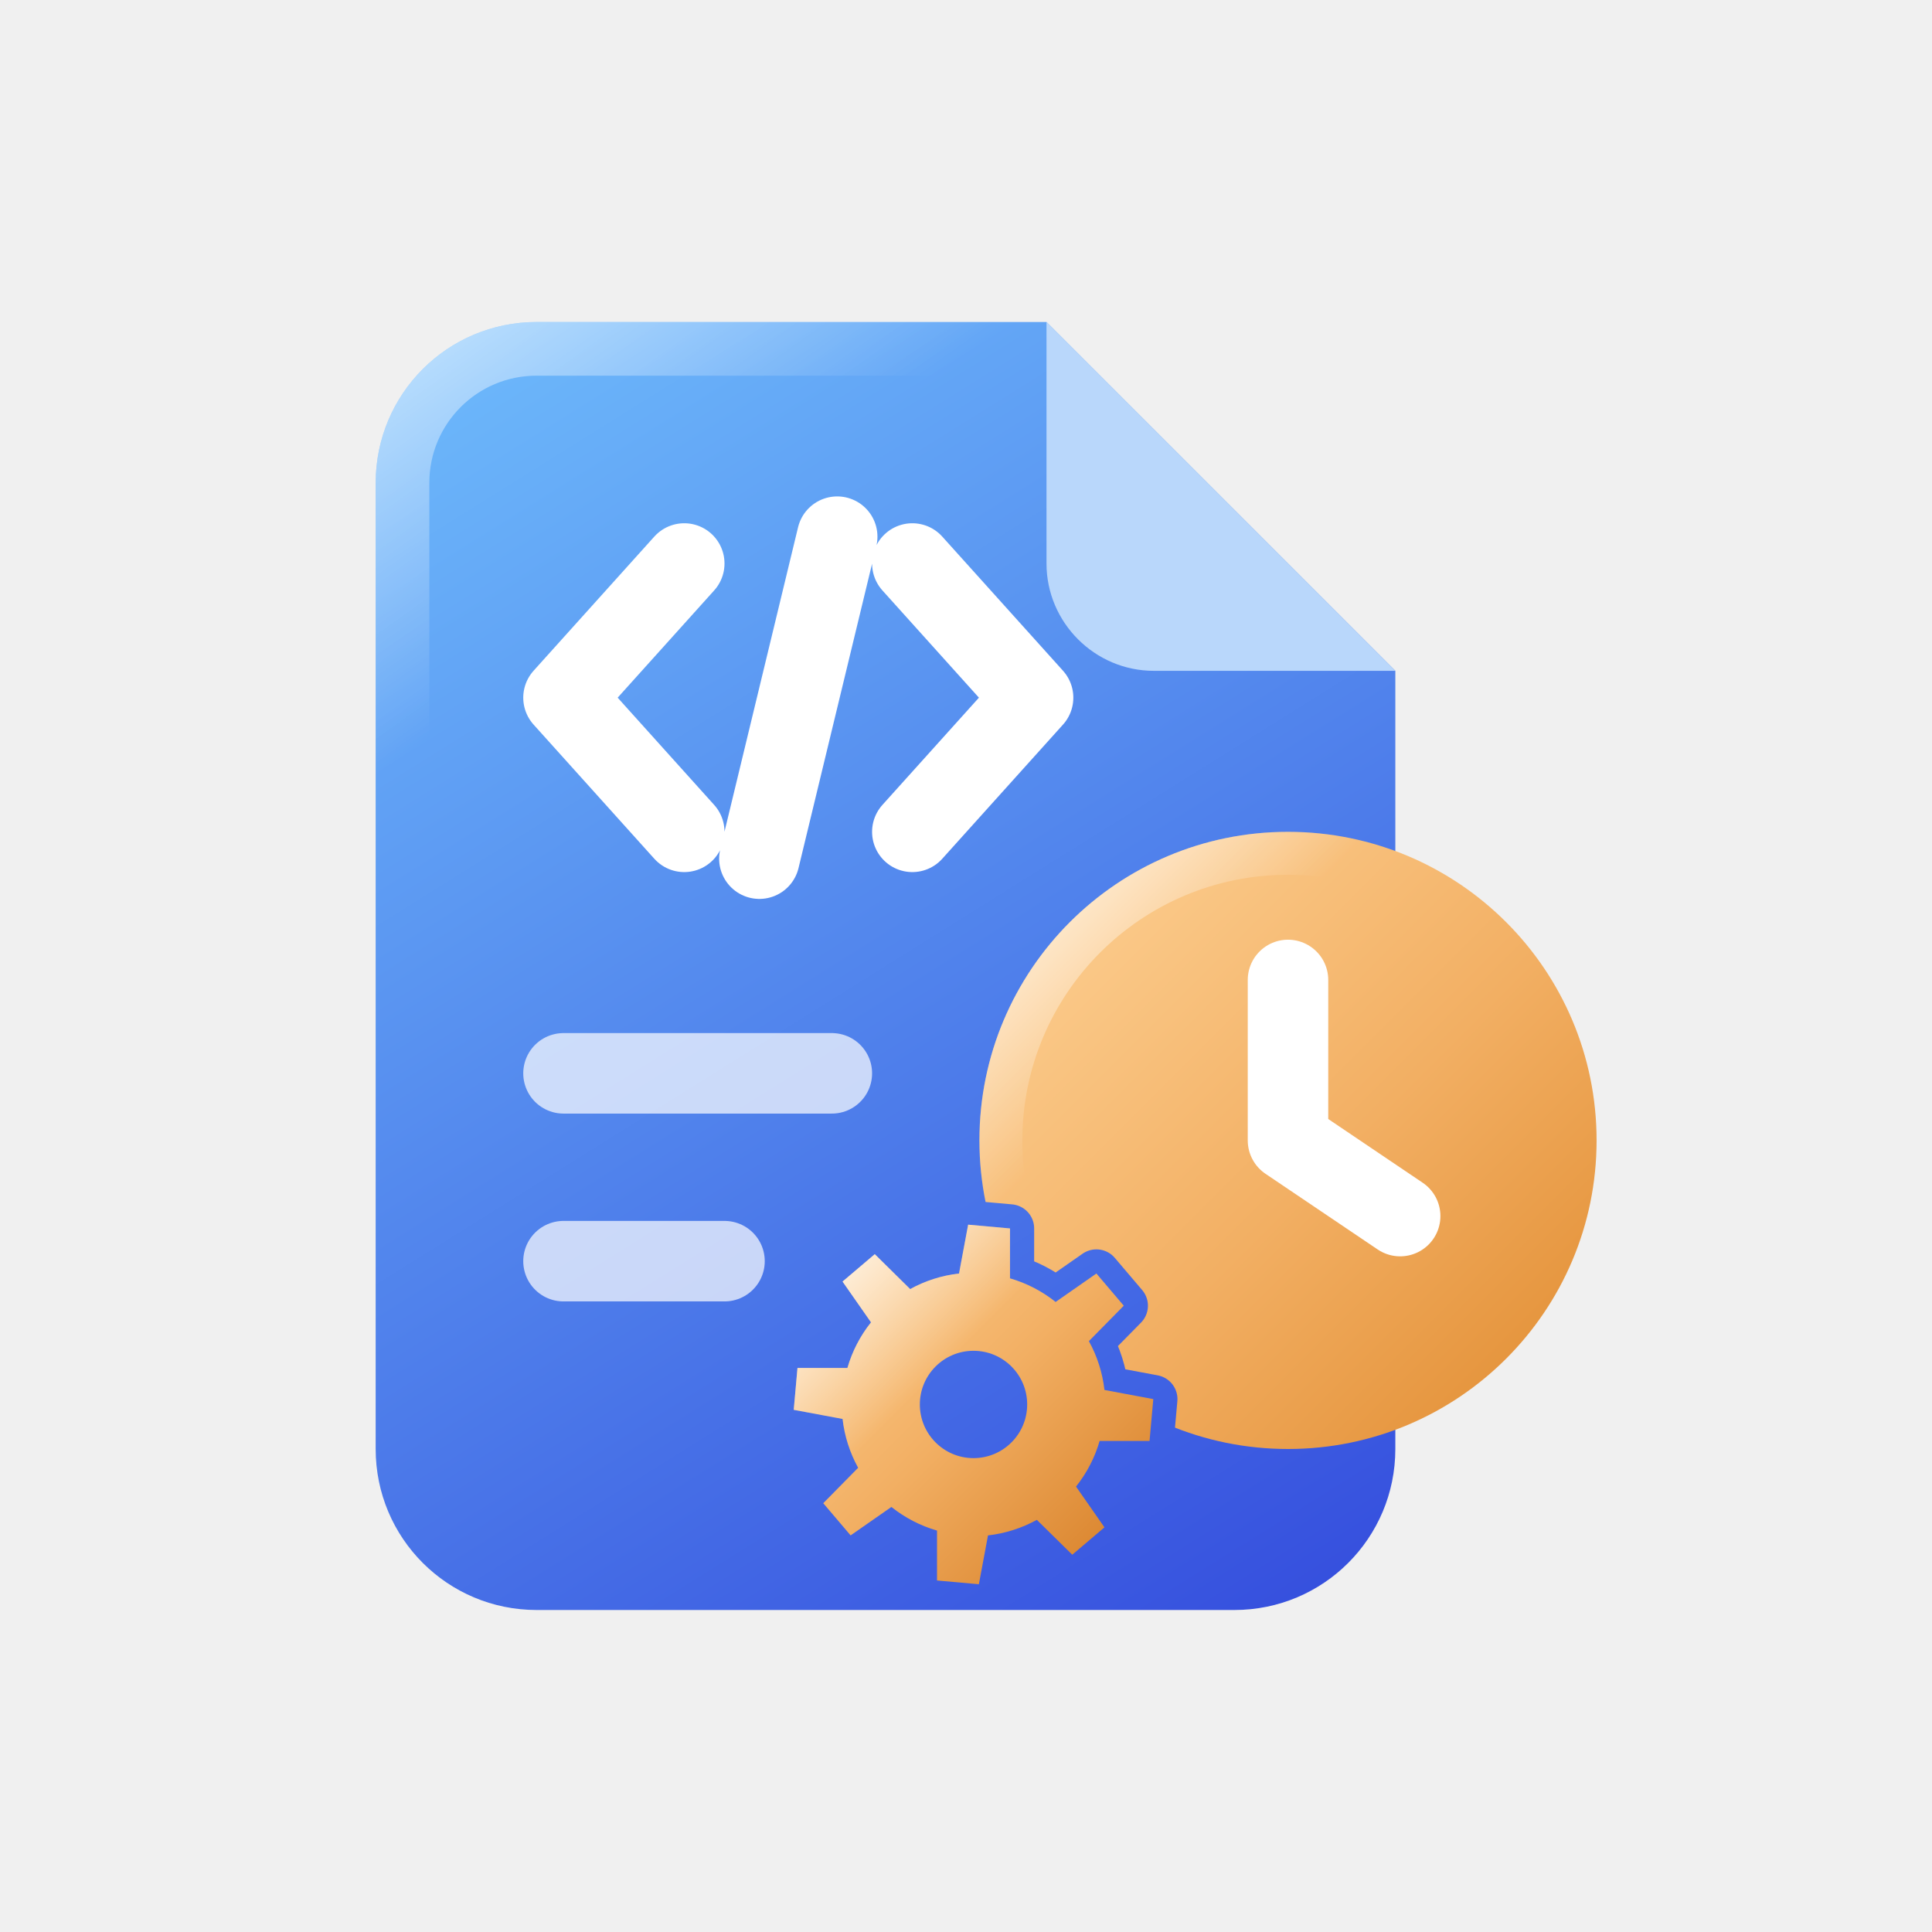
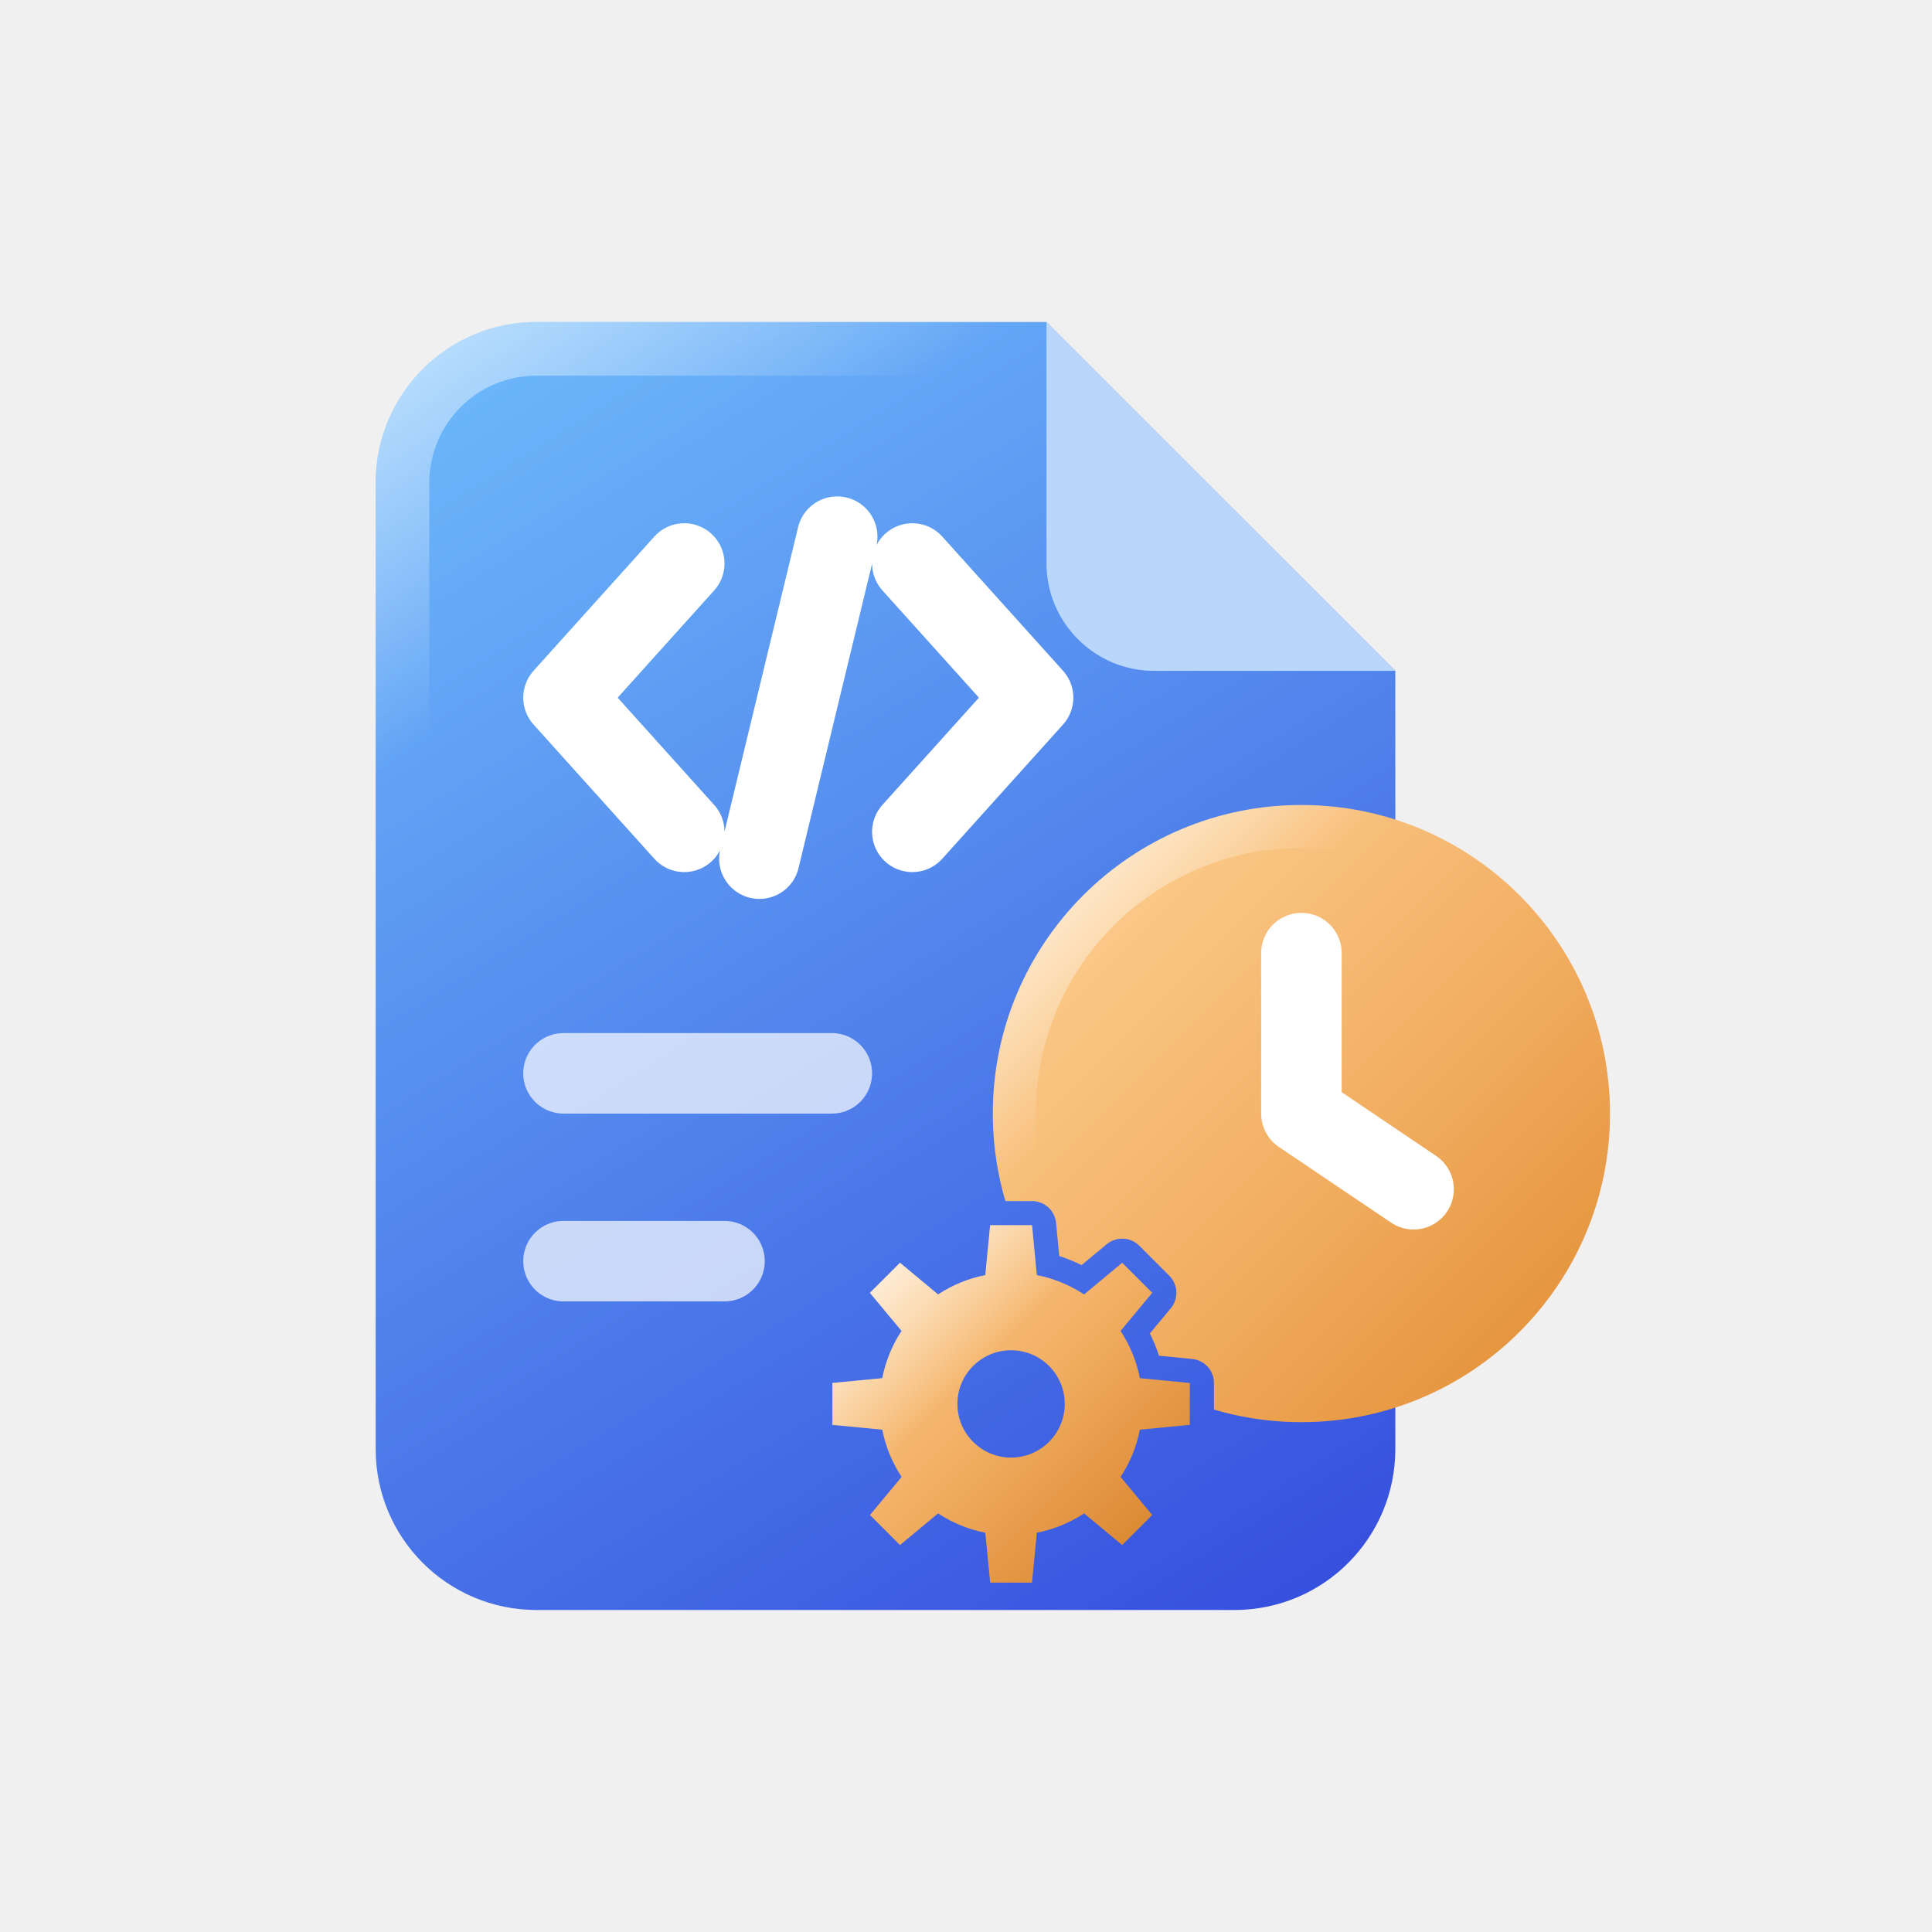
<svg xmlns="http://www.w3.org/2000/svg" width="36" height="36" viewBox="0 0 36 36" fill="none">
  <path d="M10 6H19.5L26 12.5V27C26 28.66 24.66 30 23 30H10C8.34 30 7 28.66 7 27V9C7 7.34 8.34 6 10 6Z" fill="url(#automations-page)" />
  <clipPath id="automations-page-clip">
    <path d="M10 6H19.5L26 12.5V27C26 28.66 24.66 30 23 30H10C8.34 30 7 28.66 7 27V9C7 7.34 8.34 6 10 6Z" />
  </clipPath>
  <path d="M10 6H19.5L26 12.5V27C26 28.66 24.66 30 23 30H10C8.34 30 7 28.66 7 27V9C7 7.34 8.34 6 10 6Z" stroke="url(#automations-page-rim)" stroke-width="2" clip-path="url(#automations-page-clip)" />
  <path d="M19.5 6V10.5C19.5 11.6 20.4 12.5 21.5 12.5H26Z" fill="#B9D7FB" />
  <path d="M12.75 10.5L10.5 13L12.75 15.5M17 10.5L19.25 13L17 15.5M15.6 10L14.15 16" stroke="#FFFFFF" stroke-width="1.5" stroke-linecap="round" stroke-linejoin="round" />
  <path d="M10.5 20H15.5M10.5 23.5H13.5" stroke="#FFFFFF" stroke-opacity="0.7" stroke-width="1.5" stroke-linecap="round" />
  <mask id="automations-dent" maskUnits="userSpaceOnUse" x="0" y="0" width="36" height="36">
    <rect width="36" height="36" fill="#FFFFFF" />
-     <path d="M19.67 24.26L20.43 23.73L20.94 24.33L20.29 24.99A2.45 2.45 0 0 1 20.58 25.9L21.49 26.07L21.42 26.85L20.49 26.85A2.45 2.45 0 0 1 20.05 27.7L20.58 28.46L19.98 28.97L19.32 28.32A2.45 2.45 0 0 1 18.41 28.61L18.24 29.52L17.46 29.45L17.46 28.52A2.45 2.45 0 0 1 16.61 28.08L15.85 28.61L15.34 28.01L15.99 27.35A2.45 2.45 0 0 1 15.7 26.44L14.79 26.27L14.86 25.49L15.79 25.49A2.45 2.45 0 0 1 16.23 24.64L15.7 23.88L16.3 23.37L16.96 24.02A2.45 2.45 0 0 1 17.87 23.73L18.04 22.82L18.82 22.89L18.82 23.82A2.45 2.45 0 0 1 19.67 24.26 Z" fill="#000000" stroke="#000000" stroke-width="0.9" stroke-linejoin="round" />
+     <path d="M20.2 24.12L20.91 23.53L21.47 24.09L20.88 24.8A2.45 2.45 0 0 1 21.24 25.68L22.17 25.77L22.17 26.55L21.24 26.64A2.45 2.45 0 0 1 20.88 27.52L21.47 28.23L20.91 28.79L20.2 28.2A2.45 2.45 0 0 1 19.32 28.56L19.23 29.49L18.45 29.49L18.36 28.56A2.45 2.45 0 0 1 17.48 28.2L16.77 28.79L16.21 28.23L16.8 27.52A2.45 2.45 0 0 1 16.44 26.64L15.51 26.55L15.51 25.77L16.44 25.68A2.45 2.45 0 0 1 16.8 24.8L16.21 24.09L16.77 23.53L17.48 24.12A2.45 2.45 0 0 1 18.36 23.76L18.45 22.83L19.23 22.83L19.32 23.76A2.45 2.45 0 0 1 20.2 24.12 Z" fill="#000000" stroke="#000000" stroke-width="0.9" stroke-linejoin="round" />
  </mask>
  <g mask="url(#automations-dent)">
-     <circle cx="24" cy="21.25" r="5.75" fill="url(#automations-clock)" />
-     <circle cx="24" cy="21.25" r="5.35" stroke="url(#automations-clock-rim)" stroke-width="0.8" />
-     <path d="M24 18.26V21.25L26.09 22.66" stroke="#FFFFFF" stroke-width="1.5" stroke-linecap="round" stroke-linejoin="round" />
+     <circle cx="24.25" cy="20.75" r="5.75" fill="url(#automations-clock)" />
+     <circle cx="24.25" cy="20.75" r="5.35" stroke="url(#automations-clock-rim)" stroke-width="0.8" />
+     <path d="M24.25 17.76V20.75L26.34 22.16" stroke="#FFFFFF" stroke-width="1.5" stroke-linecap="round" stroke-linejoin="round" />
  </g>
-   <path d="M19.67 24.26L20.43 23.73L20.94 24.33L20.29 24.99A2.45 2.45 0 0 1 20.58 25.9L21.49 26.07L21.42 26.85L20.49 26.85A2.45 2.45 0 0 1 20.05 27.7L20.58 28.46L19.98 28.97L19.32 28.32A2.45 2.45 0 0 1 18.41 28.61L18.24 29.52L17.46 29.45L17.46 28.52A2.45 2.45 0 0 1 16.61 28.08L15.85 28.61L15.34 28.01L15.99 27.35A2.45 2.45 0 0 1 15.7 26.44L14.79 26.27L14.86 25.49L15.79 25.49A2.45 2.45 0 0 1 16.23 24.64L15.7 23.88L16.3 23.37L16.96 24.02A2.45 2.45 0 0 1 17.87 23.73L18.04 22.82L18.82 22.89L18.82 23.82A2.45 2.45 0 0 1 19.67 24.26 ZM17.14 26.17a1 1 0 1 0 2 0a1 1 0 1 0 -2 0Z" fill-rule="evenodd" fill="url(#automations-gear)" />
+   <path d="M20.2 24.12L20.91 23.53L21.47 24.09L20.88 24.8A2.45 2.45 0 0 1 21.24 25.68L22.17 25.77L22.17 26.55L21.24 26.64A2.45 2.45 0 0 1 20.88 27.52L21.47 28.23L20.91 28.79L20.2 28.2A2.45 2.45 0 0 1 19.32 28.56L19.23 29.49L18.45 29.49L18.36 28.56A2.45 2.45 0 0 1 17.48 28.2L16.77 28.79L16.21 28.23L16.8 27.52A2.45 2.45 0 0 1 16.44 26.64L15.51 26.55L15.51 25.77L16.44 25.68A2.45 2.45 0 0 1 16.8 24.8L16.21 24.09L16.77 23.53L17.48 24.12A2.45 2.45 0 0 1 18.36 23.76L18.45 22.83L19.23 22.83L19.32 23.76A2.45 2.45 0 0 1 20.2 24.12 ZM17.84 26.16a1 1 0 1 0 2 0a1 1 0 1 0 -2 0Z" fill-rule="evenodd" fill="url(#automations-gear)" />
  <clipPath id="automations-gear-clip">
-     <path d="M19.67 24.26L20.43 23.73L20.94 24.33L20.29 24.99A2.45 2.45 0 0 1 20.58 25.9L21.49 26.07L21.42 26.85L20.49 26.85A2.45 2.45 0 0 1 20.05 27.7L20.58 28.46L19.98 28.97L19.32 28.32A2.45 2.45 0 0 1 18.41 28.61L18.24 29.52L17.46 29.45L17.46 28.52A2.45 2.45 0 0 1 16.61 28.08L15.85 28.61L15.34 28.01L15.99 27.35A2.45 2.45 0 0 1 15.7 26.44L14.79 26.27L14.86 25.49L15.79 25.49A2.45 2.45 0 0 1 16.23 24.64L15.7 23.88L16.3 23.37L16.96 24.02A2.45 2.45 0 0 1 17.87 23.73L18.04 22.82L18.82 22.89L18.82 23.82A2.45 2.45 0 0 1 19.67 24.26 ZM17.14 26.17a1 1 0 1 0 2 0a1 1 0 1 0 -2 0Z" clip-rule="evenodd" />
+     <path d="M20.2 24.12L20.91 23.53L21.47 24.09L20.88 24.8A2.45 2.45 0 0 1 21.24 25.68L22.17 25.77L22.17 26.55L21.24 26.64A2.45 2.45 0 0 1 20.88 27.52L21.47 28.23L20.91 28.79L20.2 28.2A2.45 2.45 0 0 1 19.32 28.56L19.23 29.49L18.45 29.49L18.36 28.56A2.45 2.45 0 0 1 17.48 28.2L16.77 28.79L16.21 28.23L16.8 27.52A2.45 2.45 0 0 1 16.44 26.64L15.51 26.55L15.51 25.77L16.44 25.68A2.45 2.45 0 0 1 16.8 24.8L16.21 24.09L16.77 23.53L17.48 24.12A2.45 2.45 0 0 1 18.36 23.76L18.45 22.83L19.23 22.83L19.32 23.76A2.45 2.45 0 0 1 20.2 24.12 ZM17.84 26.16a1 1 0 1 0 2 0a1 1 0 1 0 -2 0Z" clip-rule="evenodd" />
  </clipPath>
-   <path d="M19.67 24.26L20.43 23.73L20.94 24.33L20.29 24.99A2.45 2.45 0 0 1 20.58 25.9L21.49 26.07L21.42 26.85L20.49 26.85A2.45 2.45 0 0 1 20.05 27.7L20.58 28.46L19.98 28.97L19.32 28.32A2.45 2.45 0 0 1 18.41 28.61L18.24 29.52L17.46 29.45L17.46 28.52A2.45 2.45 0 0 1 16.61 28.08L15.85 28.61L15.34 28.01L15.99 27.35A2.45 2.45 0 0 1 15.7 26.44L14.79 26.27L14.86 25.49L15.79 25.49A2.45 2.45 0 0 1 16.23 24.64L15.7 23.88L16.3 23.37L16.96 24.02A2.45 2.45 0 0 1 17.87 23.73L18.04 22.82L18.82 22.89L18.82 23.82A2.45 2.45 0 0 1 19.67 24.26 ZM17.14 26.17a1 1 0 1 0 2 0a1 1 0 1 0 -2 0Z" stroke="url(#automations-gear-rim)" stroke-width="1.6" stroke-linejoin="round" clip-path="url(#automations-gear-clip)" />
+   <path d="M20.2 24.12L20.91 23.53L21.47 24.09L20.88 24.8A2.45 2.45 0 0 1 21.24 25.68L22.17 25.77L22.17 26.55L21.24 26.64A2.45 2.45 0 0 1 20.88 27.52L21.47 28.23L20.91 28.79L20.2 28.2A2.45 2.45 0 0 1 19.32 28.56L19.23 29.49L18.45 29.49L18.36 28.56A2.45 2.45 0 0 1 17.48 28.2L16.77 28.79L16.21 28.23L16.8 27.52A2.45 2.45 0 0 1 16.44 26.64L15.51 26.55L15.51 25.77L16.44 25.68A2.45 2.45 0 0 1 16.8 24.8L16.21 24.09L16.77 23.53L17.48 24.12A2.45 2.45 0 0 1 18.36 23.76L18.45 22.83L19.23 22.83L19.32 23.76A2.45 2.45 0 0 1 20.2 24.12 ZM17.84 26.16a1 1 0 1 0 2 0a1 1 0 1 0 -2 0Z" stroke="url(#automations-gear-rim)" stroke-width="1.6" stroke-linejoin="round" clip-path="url(#automations-gear-clip)" />
  <defs>
    <linearGradient id="automations-page" x1="9" y1="6" x2="24" y2="30" gradientUnits="userSpaceOnUse">
      <stop stop-color="#6DB9FB" />
      <stop offset="1" stop-color="#3650DE" />
    </linearGradient>
    <linearGradient id="automations-page-rim" x1="7" y1="6" x2="17" y2="20" gradientUnits="userSpaceOnUse">
      <stop stop-color="#FFFFFF" stop-opacity="0.6" />
      <stop offset="0.4" stop-color="#FFFFFF" stop-opacity="0" />
    </linearGradient>
-     <linearGradient id="automations-clock" x1="18.25" y1="15.5" x2="29.75" y2="27" gradientUnits="userSpaceOnUse">
+     <linearGradient id="automations-clock" x1="18.5" y1="15" x2="30" y2="26.5" gradientUnits="userSpaceOnUse">
      <stop stop-color="#FFD59A" />
      <stop offset="0.55" stop-color="#F2AF63" />
      <stop offset="1" stop-color="#E08A2E" />
    </linearGradient>
-     <linearGradient id="automations-clock-rim" x1="18.25" y1="15.5" x2="26.3" y2="23.55" gradientUnits="userSpaceOnUse">
+     <linearGradient id="automations-clock-rim" x1="18.5" y1="15" x2="26.55" y2="23.05" gradientUnits="userSpaceOnUse">
      <stop stop-color="#FFFFFF" stop-opacity="0.95" />
      <stop offset="0.45" stop-color="#FFFFFF" stop-opacity="0" />
    </linearGradient>
-     <linearGradient id="automations-gear" x1="14.79" y1="22.82" x2="21.49" y2="29.52" gradientUnits="userSpaceOnUse">
+     <linearGradient id="automations-gear" x1="15.49" y1="22.81" x2="22.19" y2="29.51" gradientUnits="userSpaceOnUse">
      <stop stop-color="#FFD59A" />
      <stop offset="0.5" stop-color="#F2AF63" />
      <stop offset="1" stop-color="#D47A20" />
    </linearGradient>
-     <linearGradient id="automations-gear-rim" x1="14.79" y1="22.82" x2="19.31" y2="27.34" gradientUnits="userSpaceOnUse">
+     <linearGradient id="automations-gear-rim" x1="15.49" y1="22.81" x2="20.01" y2="27.33" gradientUnits="userSpaceOnUse">
      <stop stop-color="#FFFFFF" stop-opacity="1" />
      <stop offset="0.6" stop-color="#FFFFFF" stop-opacity="0" />
    </linearGradient>
  </defs>
</svg>
